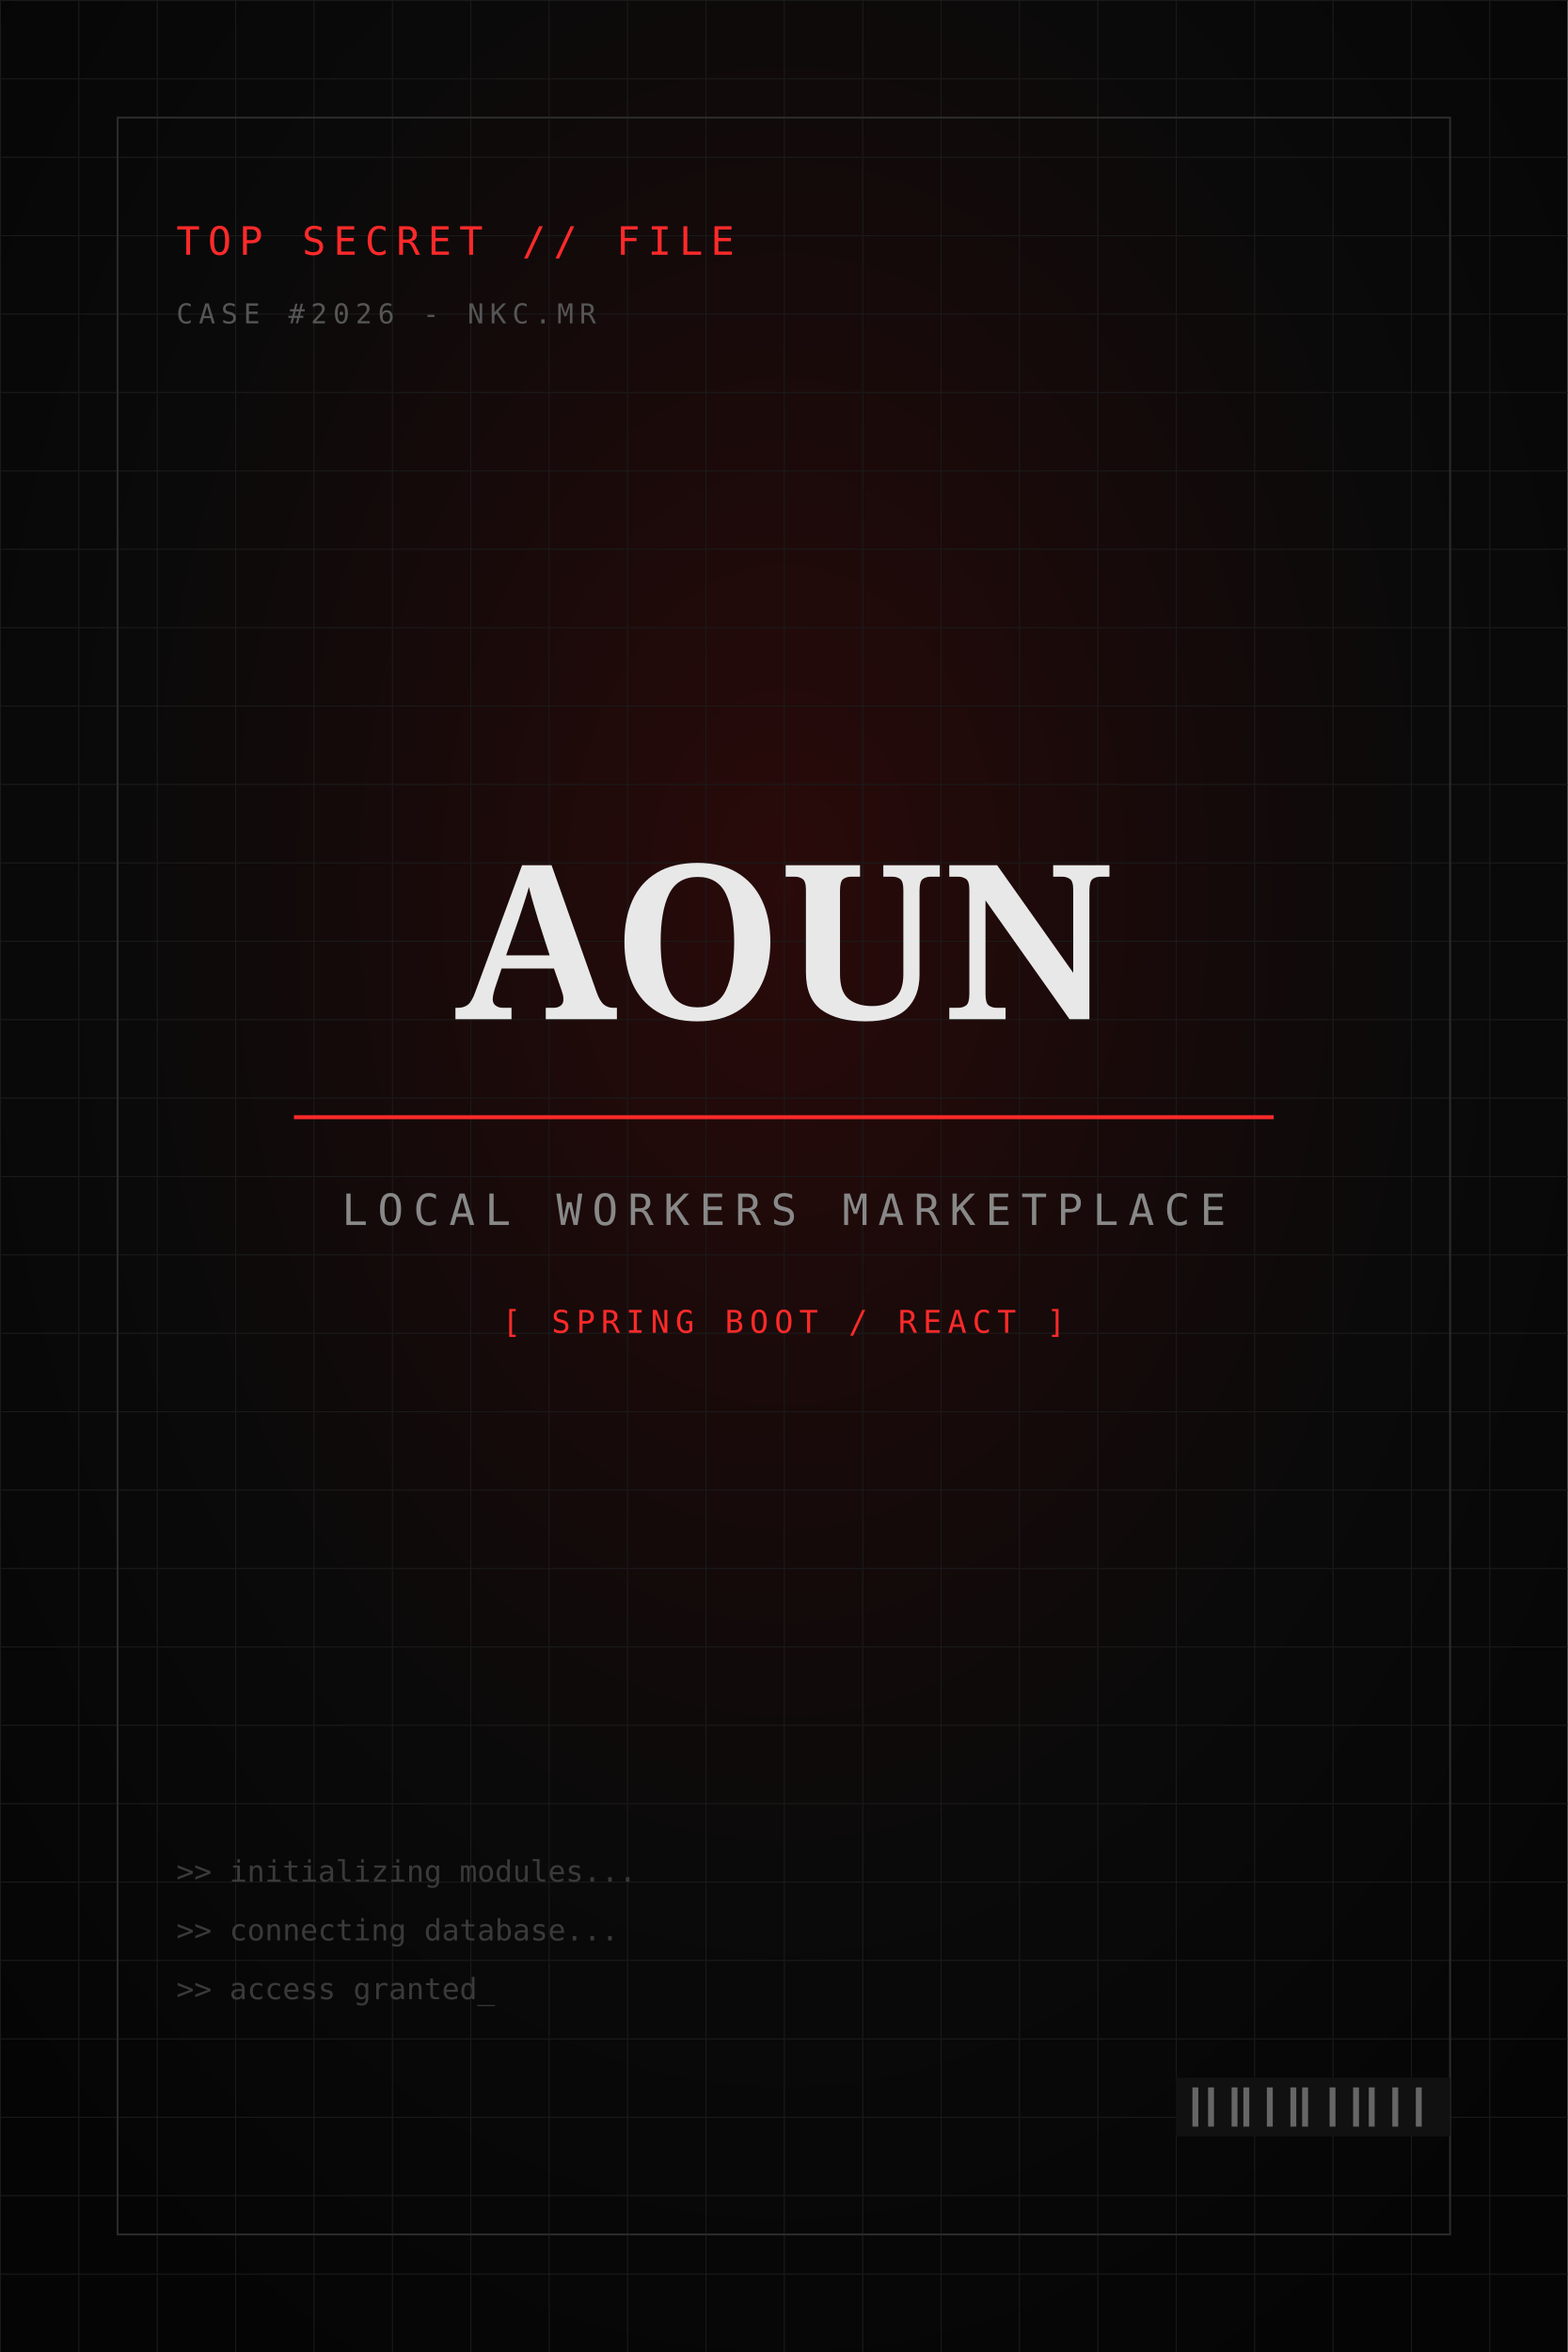
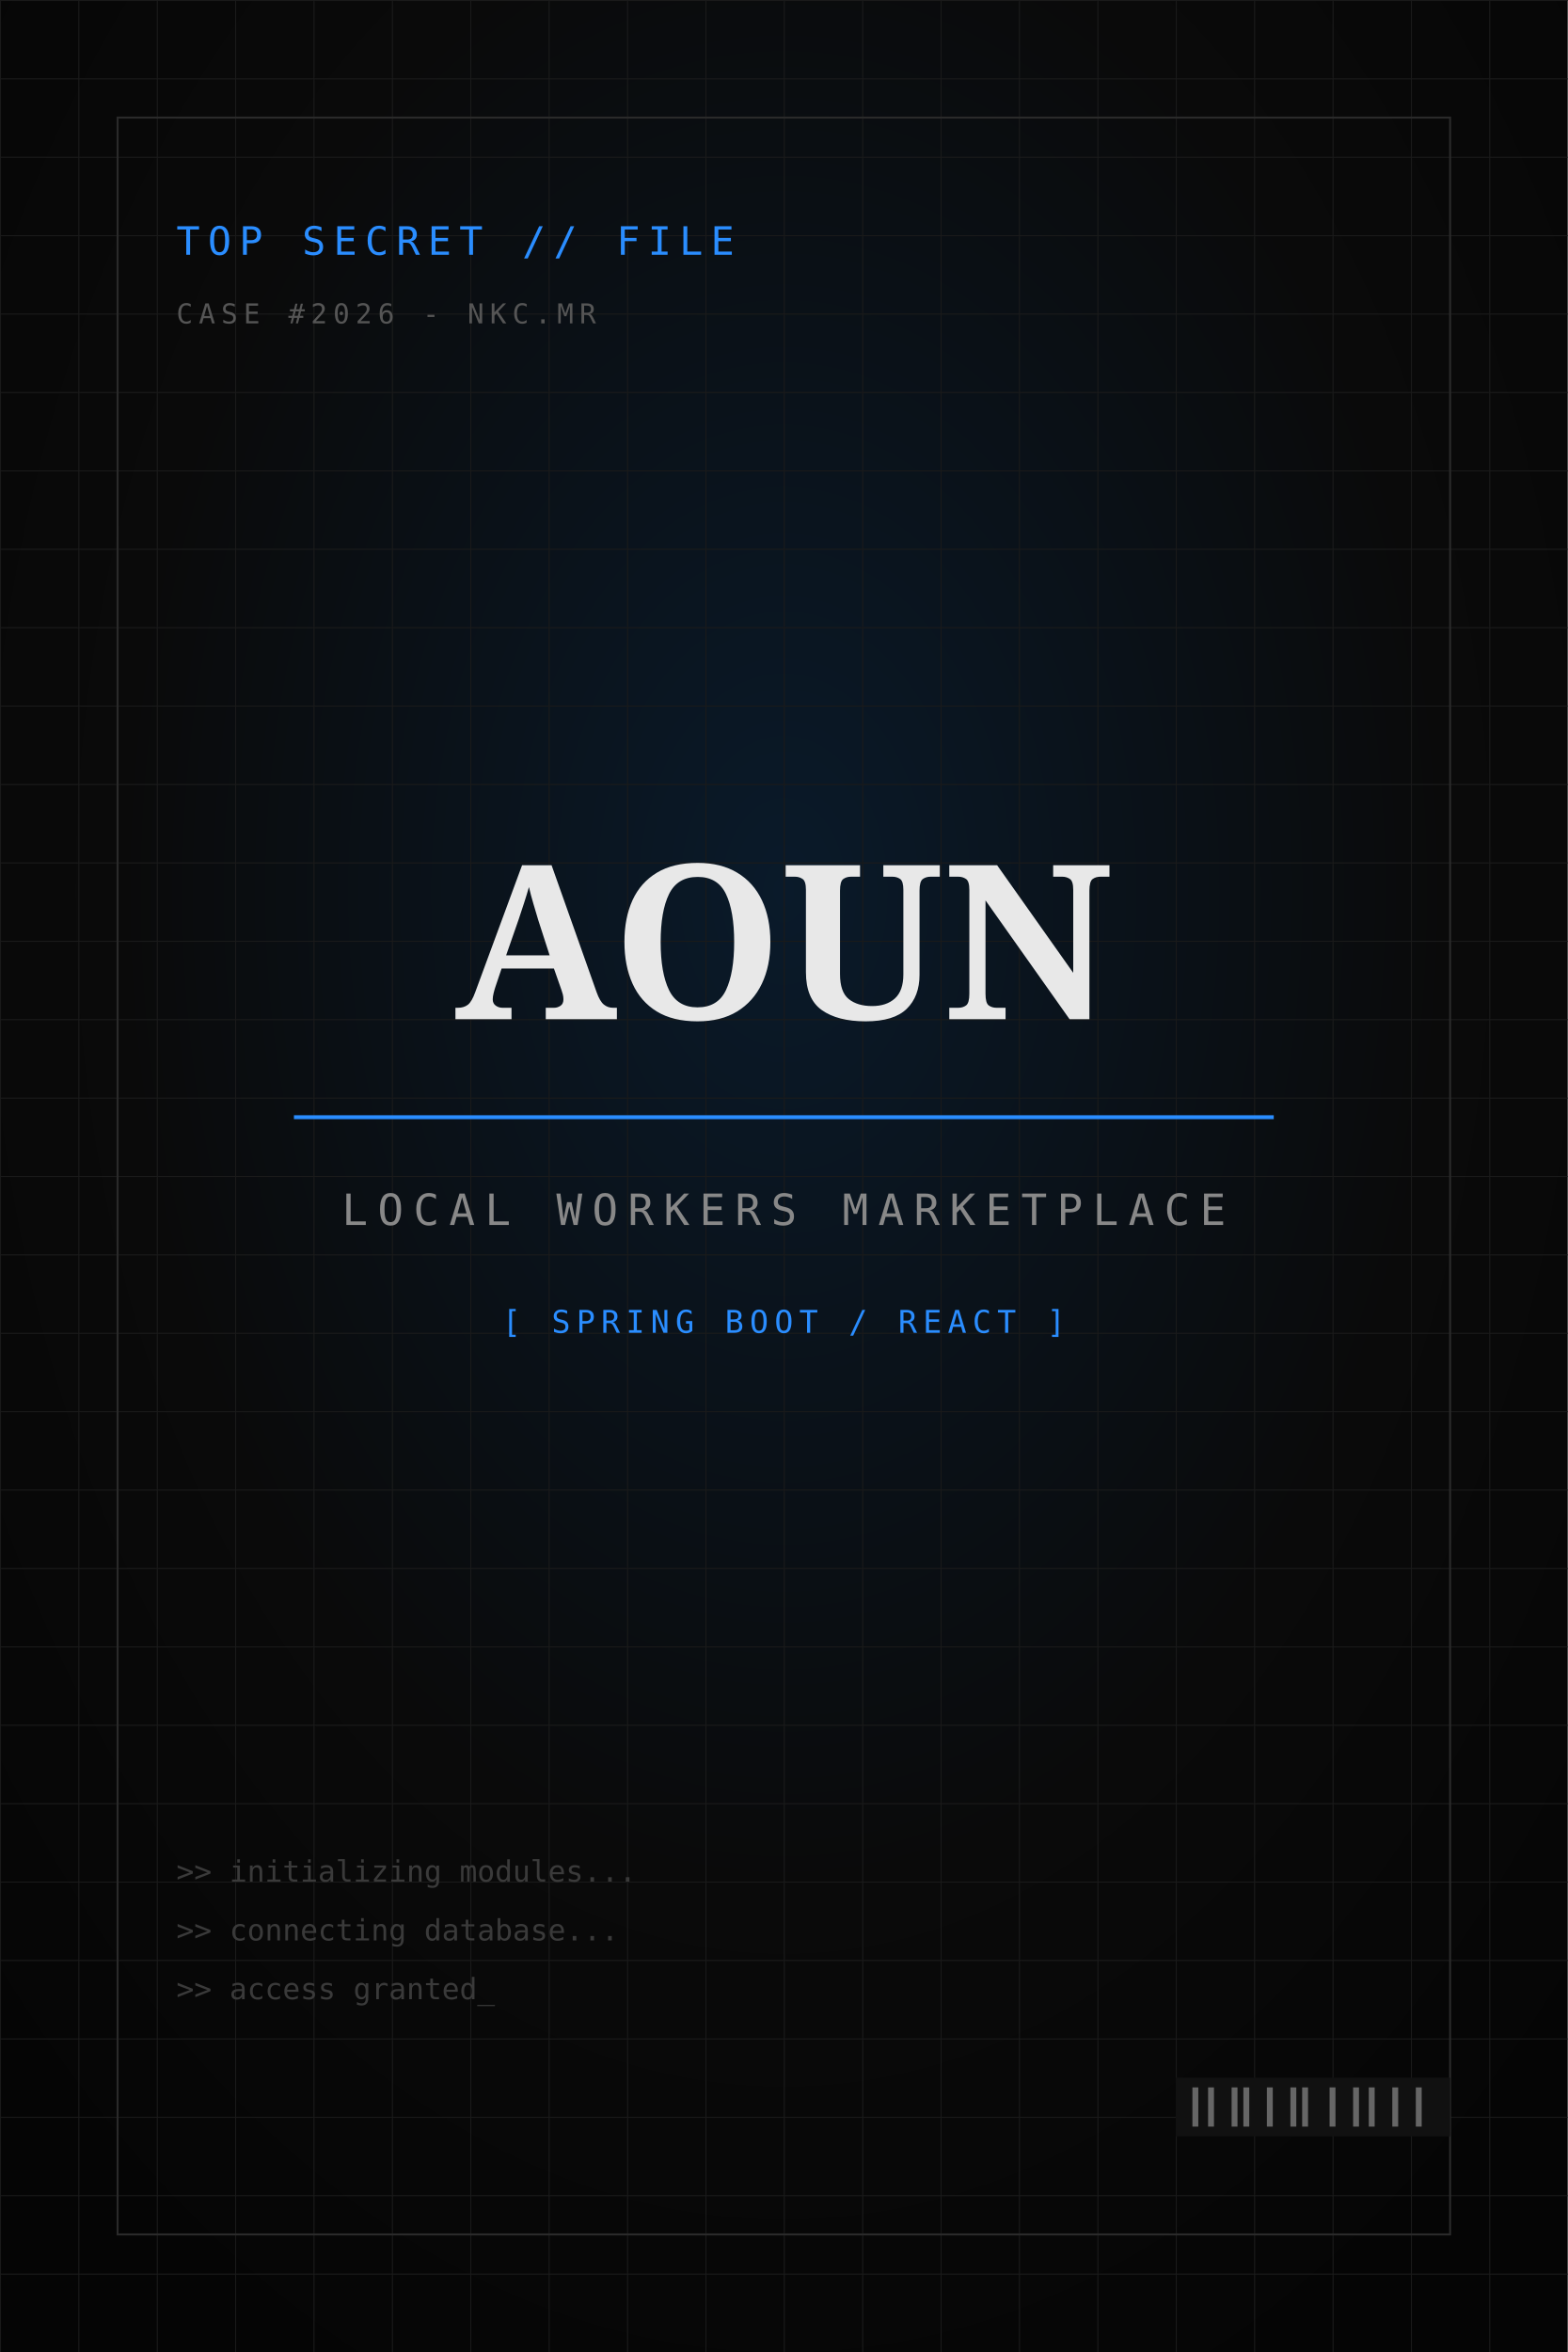
<svg xmlns="http://www.w3.org/2000/svg" width="800" height="1200" viewBox="0 0 800 1200">
  <defs>
    <pattern id="grid" width="40" height="40" patternUnits="userSpaceOnUse">
      <path d="M 40 0 L 0 0 0 40" fill="none" stroke="#1a1a1a" stroke-width="1" />
    </pattern>
    <radialGradient id="glow" cx="50%" cy="38%" r="70%">
-       <stop offset="0%" stop-color="#2a0a0a" />
+       <stop offset="0%" stop-color="#0a1a2a" />
      <stop offset="60%" stop-color="#0a0a0a" />
      <stop offset="100%" stop-color="#050505" />
    </radialGradient>
  </defs>
  <rect width="800" height="1200" fill="url(#glow)" />
  <rect width="800" height="1200" fill="url(#grid)" />
  <rect x="60" y="60" width="680" height="1080" fill="none" stroke="#2a2a2a" stroke-width="1" />
-   <text x="90" y="130" font-family="monospace" font-size="20" fill="#ff2a2a" letter-spacing="4">TOP SECRET // FILE</text>
+   <text x="90" y="130" font-family="monospace" font-size="20" fill="#2a8dff" letter-spacing="4">TOP SECRET // FILE</text>
  <text x="90" y="165" font-family="monospace" font-size="14" fill="#555" letter-spacing="3">CASE #2026 - NKC.MR</text>
  <text x="400" y="520" text-anchor="middle" font-family="Georgia, 'Playfair Display', serif" font-size="110" font-weight="bold" fill="#e8e8e8">AOUN</text>
-   <line x1="150" y1="570" x2="650" y2="570" stroke="#ff2a2a" stroke-width="2" />
+   <line x1="150" y1="570" x2="650" y2="570" stroke="#2a8dff" stroke-width="2" />
  <text x="400" y="625" text-anchor="middle" font-family="monospace" font-size="22" fill="#888" letter-spacing="5">LOCAL WORKERS MARKETPLACE</text>
-   <text x="400" y="680" text-anchor="middle" font-family="monospace" font-size="16" fill="#ff2a2a" letter-spacing="3">[ SPRING BOOT / REACT ]</text>
+   <text x="400" y="680" text-anchor="middle" font-family="monospace" font-size="16" fill="#2a8dff" letter-spacing="3">[ SPRING BOOT / REACT ]</text>
  <g font-family="monospace" font-size="15" fill="#3a3a3a">
    <text x="90" y="960">&gt;&gt; initializing modules...</text>
    <text x="90" y="990">&gt;&gt; connecting database...</text>
    <text x="90" y="1020">&gt;&gt; access granted_</text>
  </g>
  <rect x="600" y="1060" width="140" height="30" fill="#111" />
  <g stroke="#666" stroke-width="3">
    <line x1="610" y1="1065" x2="610" y2="1085" />
    <line x1="618" y1="1065" x2="618" y2="1085" />
    <line x1="630" y1="1065" x2="630" y2="1085" />
    <line x1="636" y1="1065" x2="636" y2="1085" />
    <line x1="648" y1="1065" x2="648" y2="1085" />
    <line x1="660" y1="1065" x2="660" y2="1085" />
    <line x1="666" y1="1065" x2="666" y2="1085" />
    <line x1="680" y1="1065" x2="680" y2="1085" />
    <line x1="692" y1="1065" x2="692" y2="1085" />
    <line x1="700" y1="1065" x2="700" y2="1085" />
    <line x1="712" y1="1065" x2="712" y2="1085" />
    <line x1="724" y1="1065" x2="724" y2="1085" />
  </g>
</svg>
